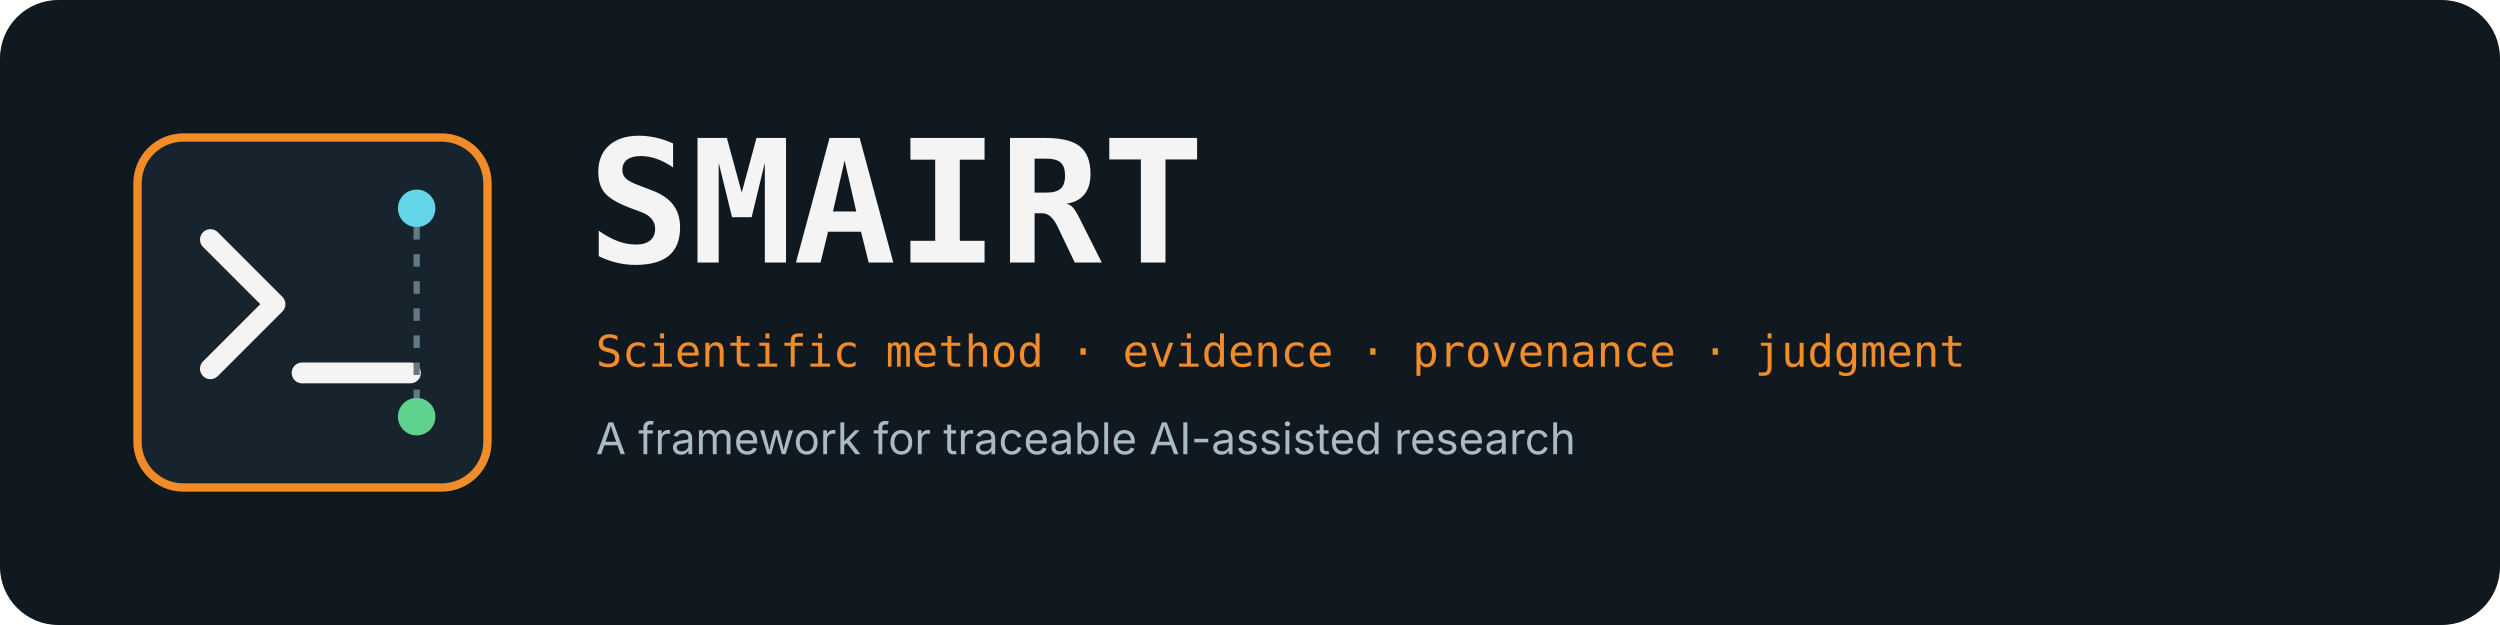
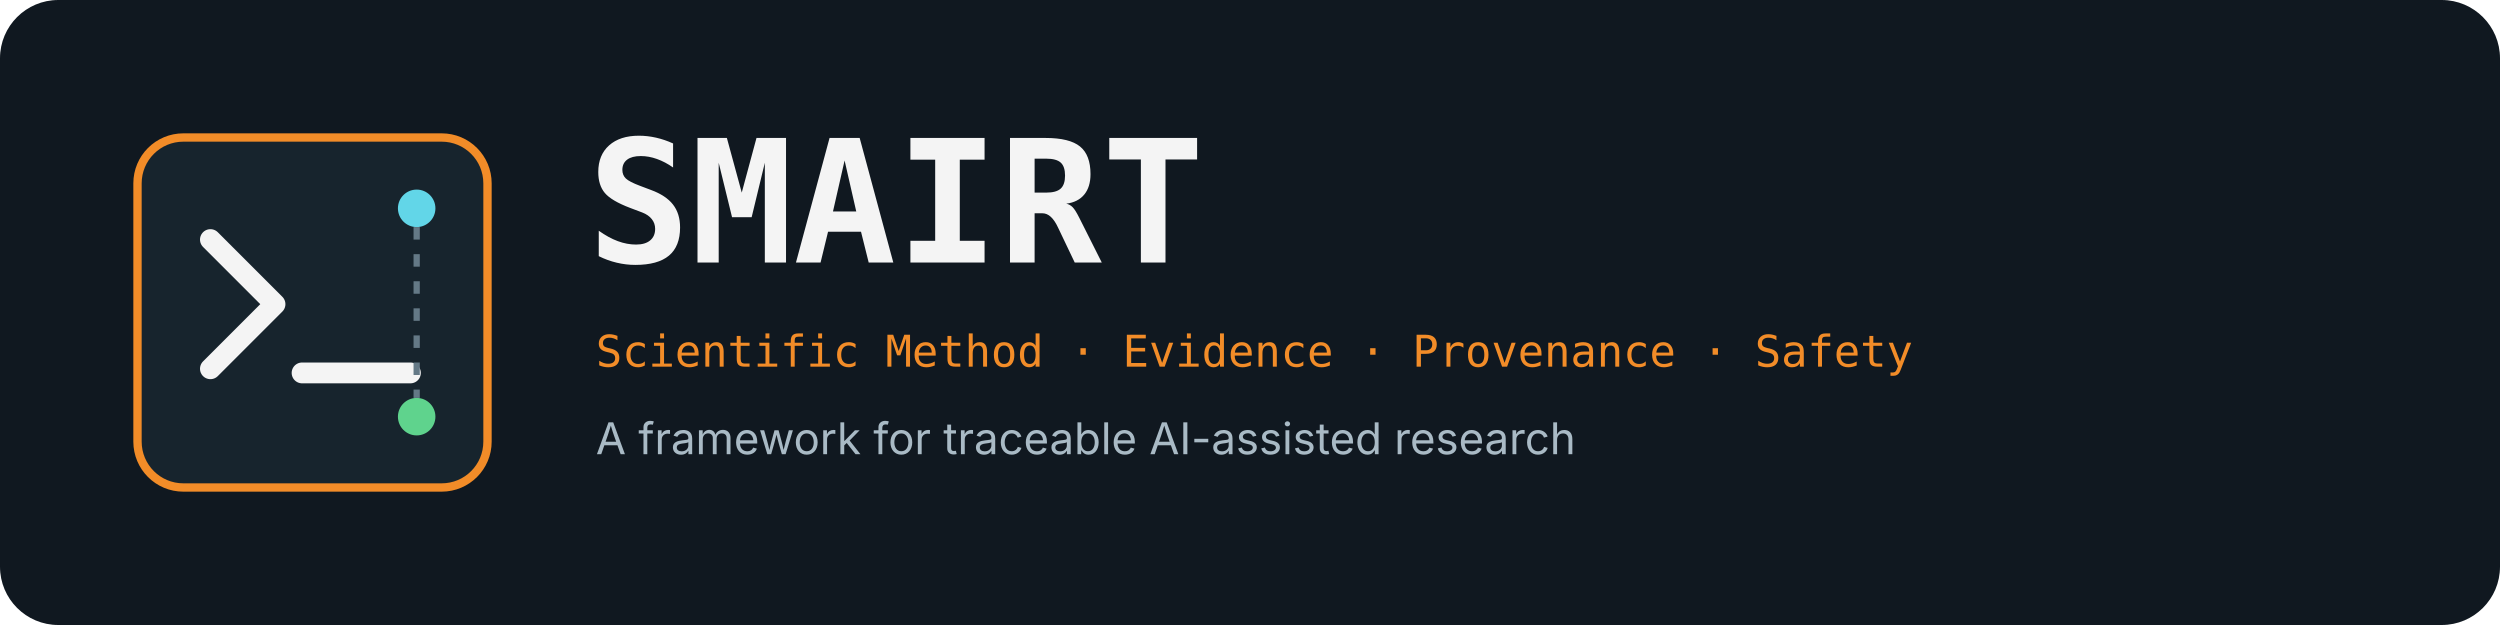
<svg xmlns="http://www.w3.org/2000/svg" width="1200" height="300" viewBox="0 0 1200 300" role="img" aria-labelledby="title desc">
  <rect width="1200" height="300" rx="28" fill="#101820" />
  <g transform="translate(66 66)">
    <rect width="168" height="168" rx="22" fill="#17242d" stroke="#f28c28" stroke-width="4" />
    <path d="M35 49l31 31-31 31M79 113h52" fill="none" stroke="#f4f4f4" stroke-width="10" stroke-linecap="round" stroke-linejoin="round" />
    <circle cx="134" cy="34" r="9" fill="#62d6e8" />
    <circle cx="134" cy="134" r="9" fill="#5fd38d" />
    <path d="M134 43v82" stroke="#647986" stroke-width="3" stroke-dasharray="6 7" />
  </g>
  <text x="282" y="126" fill="#f4f4f4" font-family="ui-monospace, SFMono-Regular, Menlo, monospace" font-size="82" font-weight="700">SMAIRT</text>
-   <text x="286" y="176" fill="#f28c28" font-family="ui-monospace, SFMono-Regular, Menlo, monospace" font-size="21">Scientific method · evidence · provenance · judgment</text>
+   <text x="286" y="176" fill="#f28c28" font-family="ui-monospace, SFMono-Regular, Menlo, monospace" font-size="21">Scientific Method · Evidence · Provenance · Safety</text>
  <text x="286" y="218" fill="#a9bac5" font-family="system-ui, -apple-system, sans-serif" font-size="21">A framework for traceable AI-assisted research</text>
</svg>
